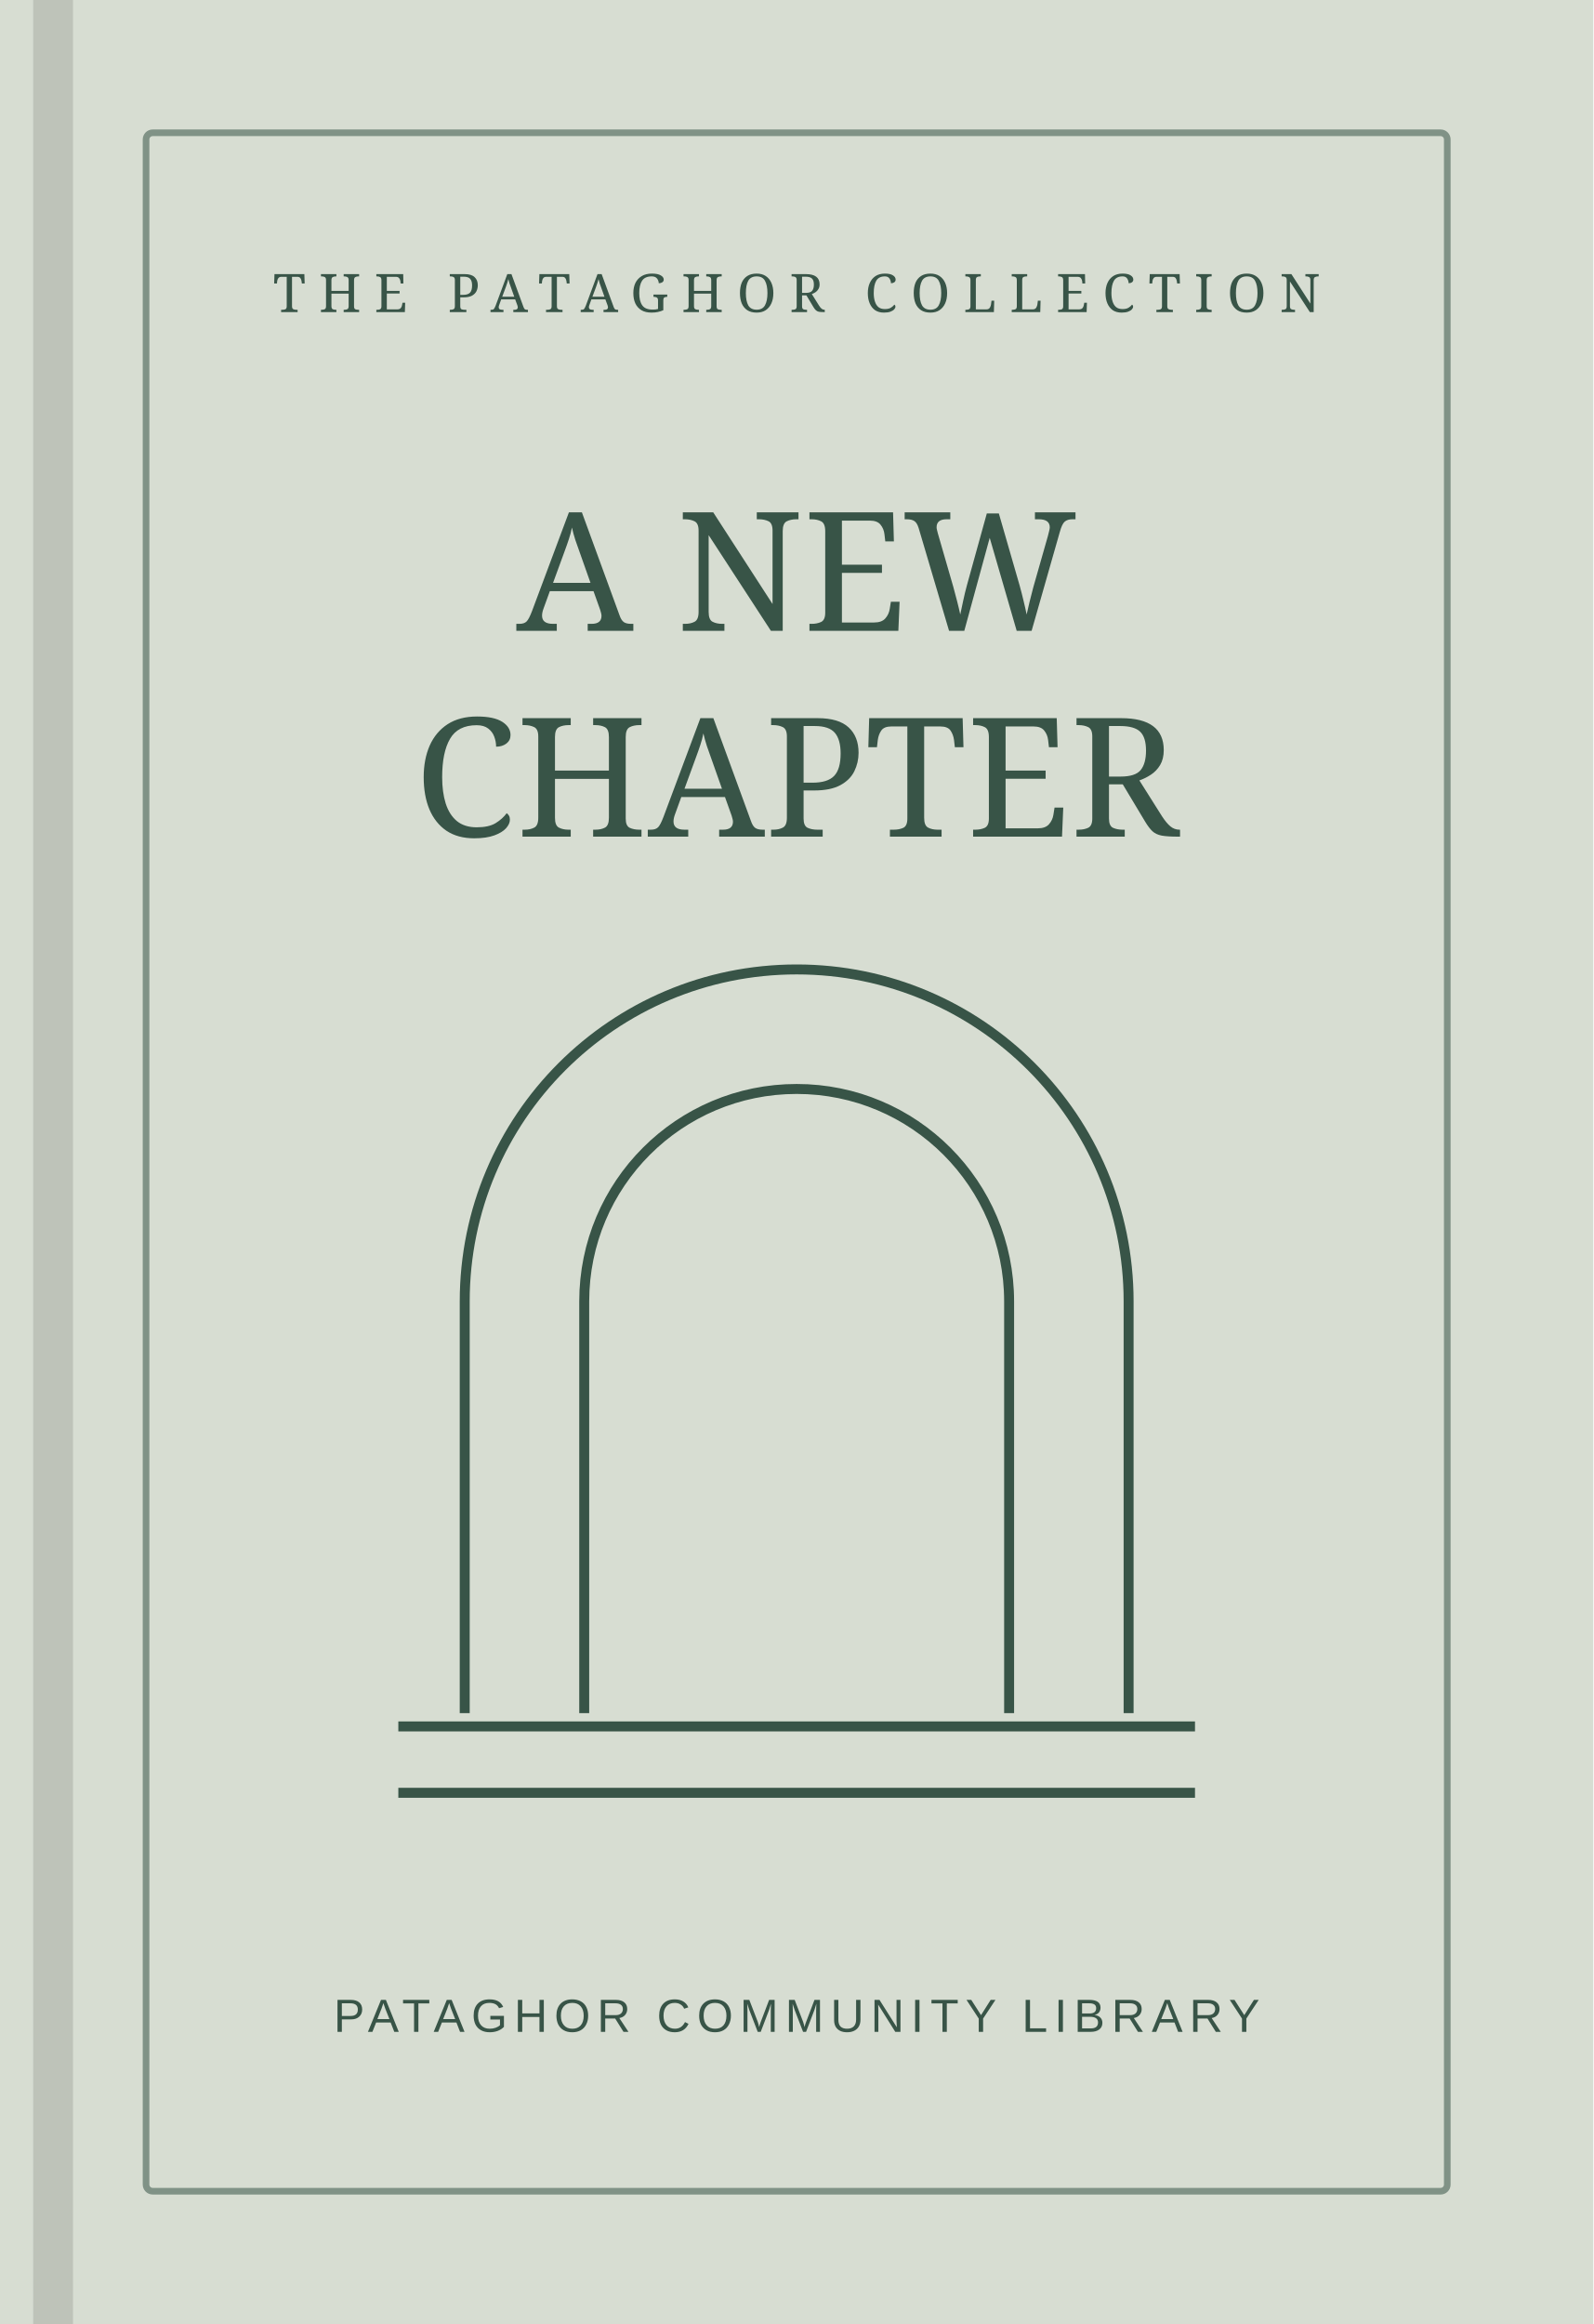
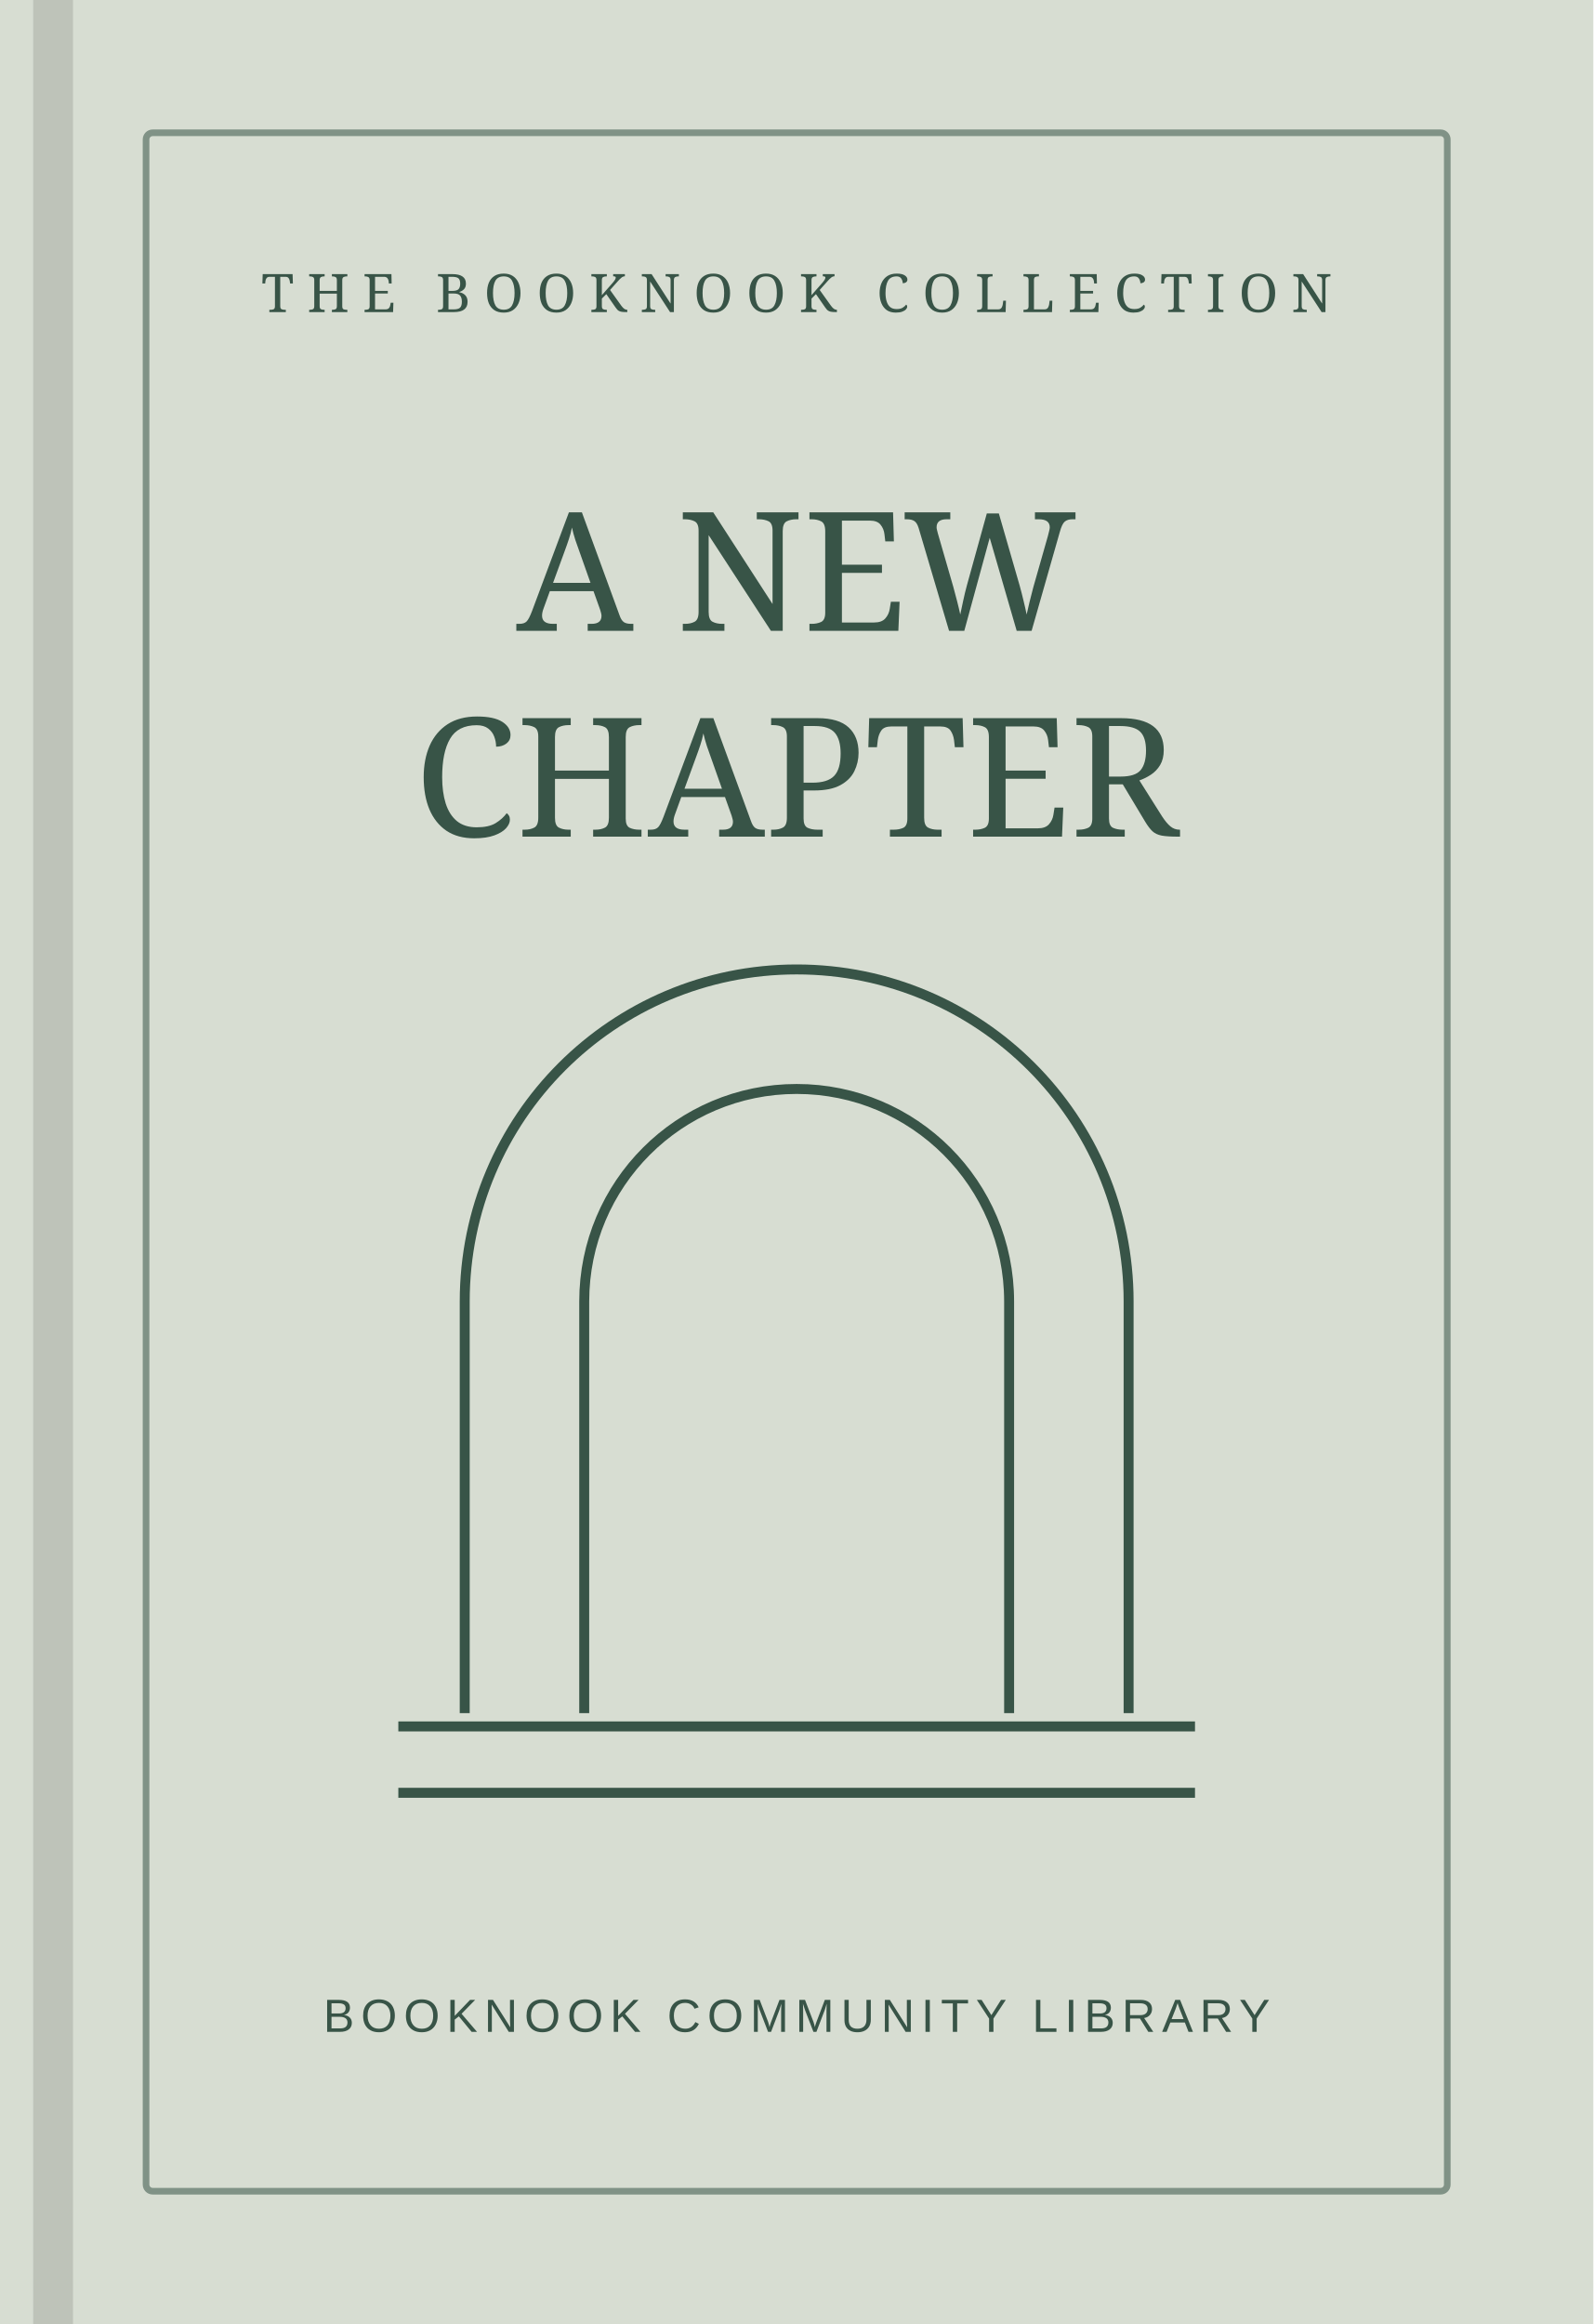
<svg xmlns="http://www.w3.org/2000/svg" width="240" height="350" viewBox="0 0 240 350">
  <rect width="240" height="350" fill="#d7ddd2" />
  <rect x="5" width="6" height="350" fill="#000" opacity=".12" />
  <rect x="22" y="20" width="196" height="310" rx="1" fill="none" stroke="#385447" opacity=".55" />
-   <text x="120" y="47" text-anchor="middle" fill="#385447" font-family="Georgia,serif" font-size="8" letter-spacing="2">THE PATAGHOR COLLECTION</text>
+   <text x="120" y="47" text-anchor="middle" fill="#385447" font-family="Georgia,serif" font-size="8" letter-spacing="2">THE BOOKNOOK COLLECTION</text>
  <g fill="#385447" text-anchor="middle" font-family="Georgia,serif" font-size="25">
    <text x="120" y="95">A NEW</text>
    <text x="120" y="126">CHAPTER</text>
  </g>
  <g color="#385447" stroke="currentColor" fill="none" stroke-width="1.5">
    <path d="M70 258V196A50 50 0 0 1 170 196V258M88 258V196A32 32 0 0 1 152 196V258M60 260H180M60 270H180" />
  </g>
-   <text x="120" y="306" text-anchor="middle" fill="#385447" font-family="Arial,sans-serif" font-size="7" letter-spacing="1">PATAGHOR COMMUNITY LIBRARY</text>
+   <text x="120" y="306" text-anchor="middle" fill="#385447" font-family="Arial,sans-serif" font-size="7" letter-spacing="1">BOOKNOOK COMMUNITY LIBRARY</text>
</svg>
